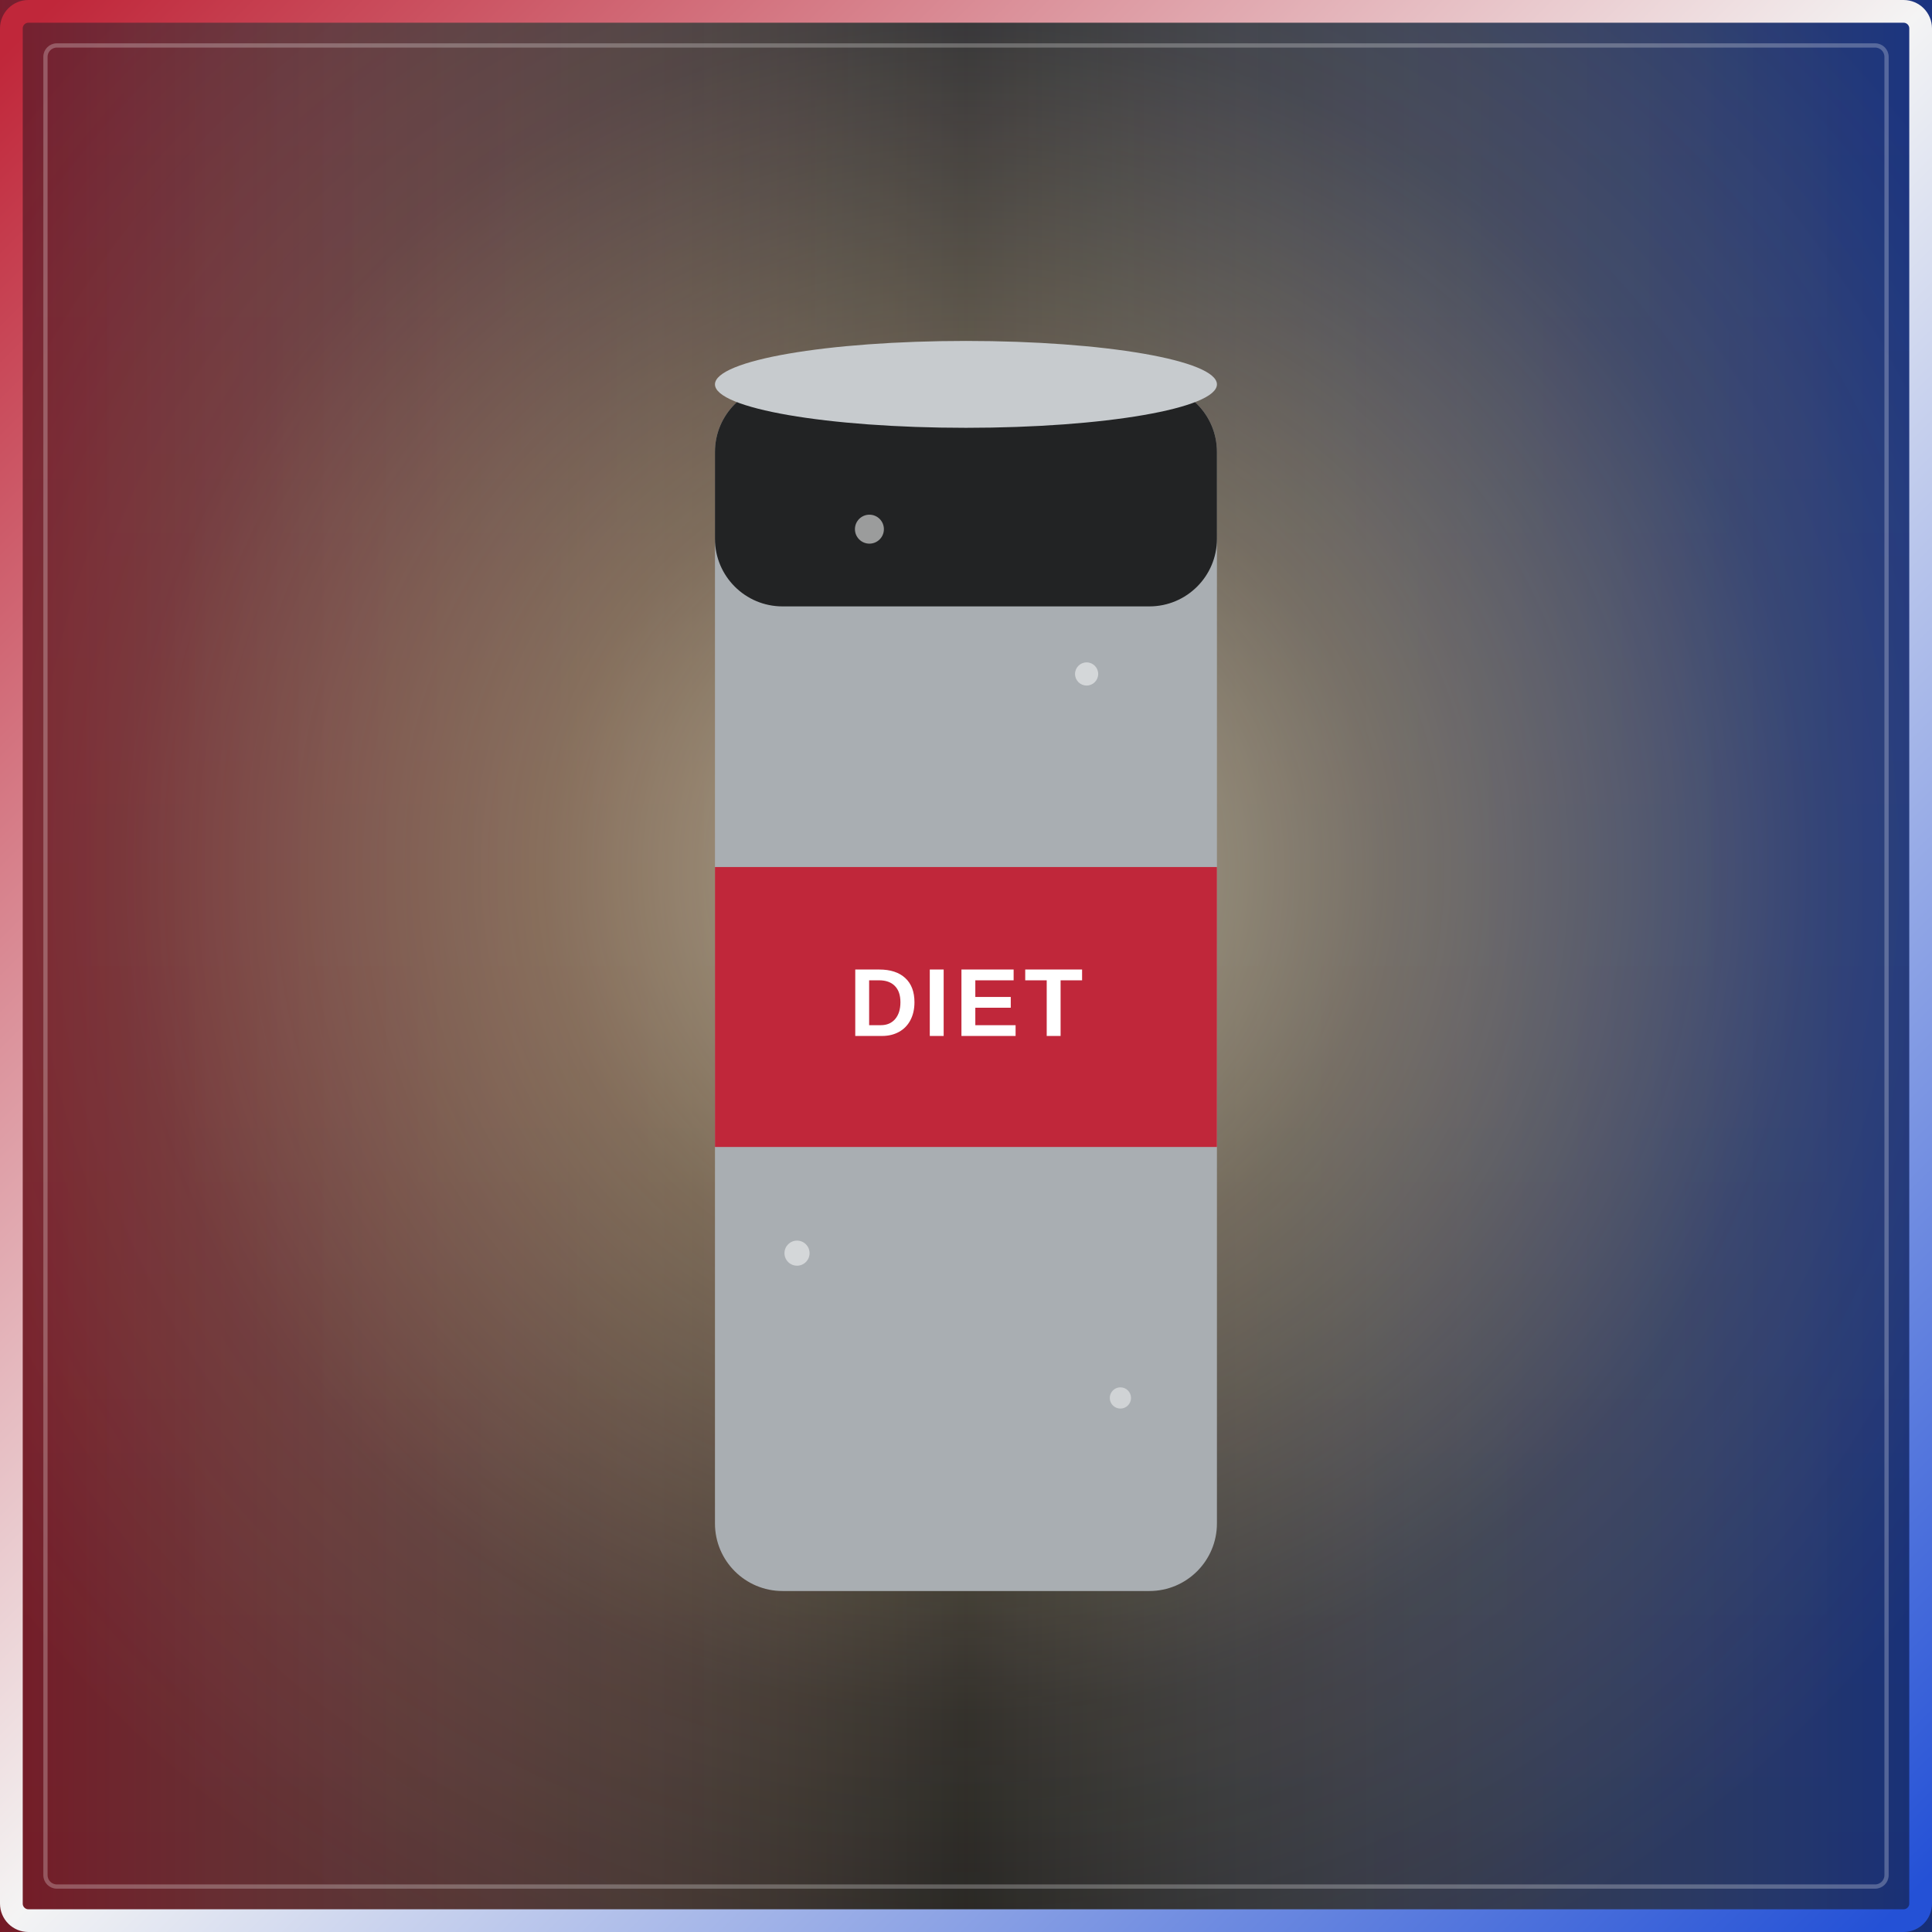
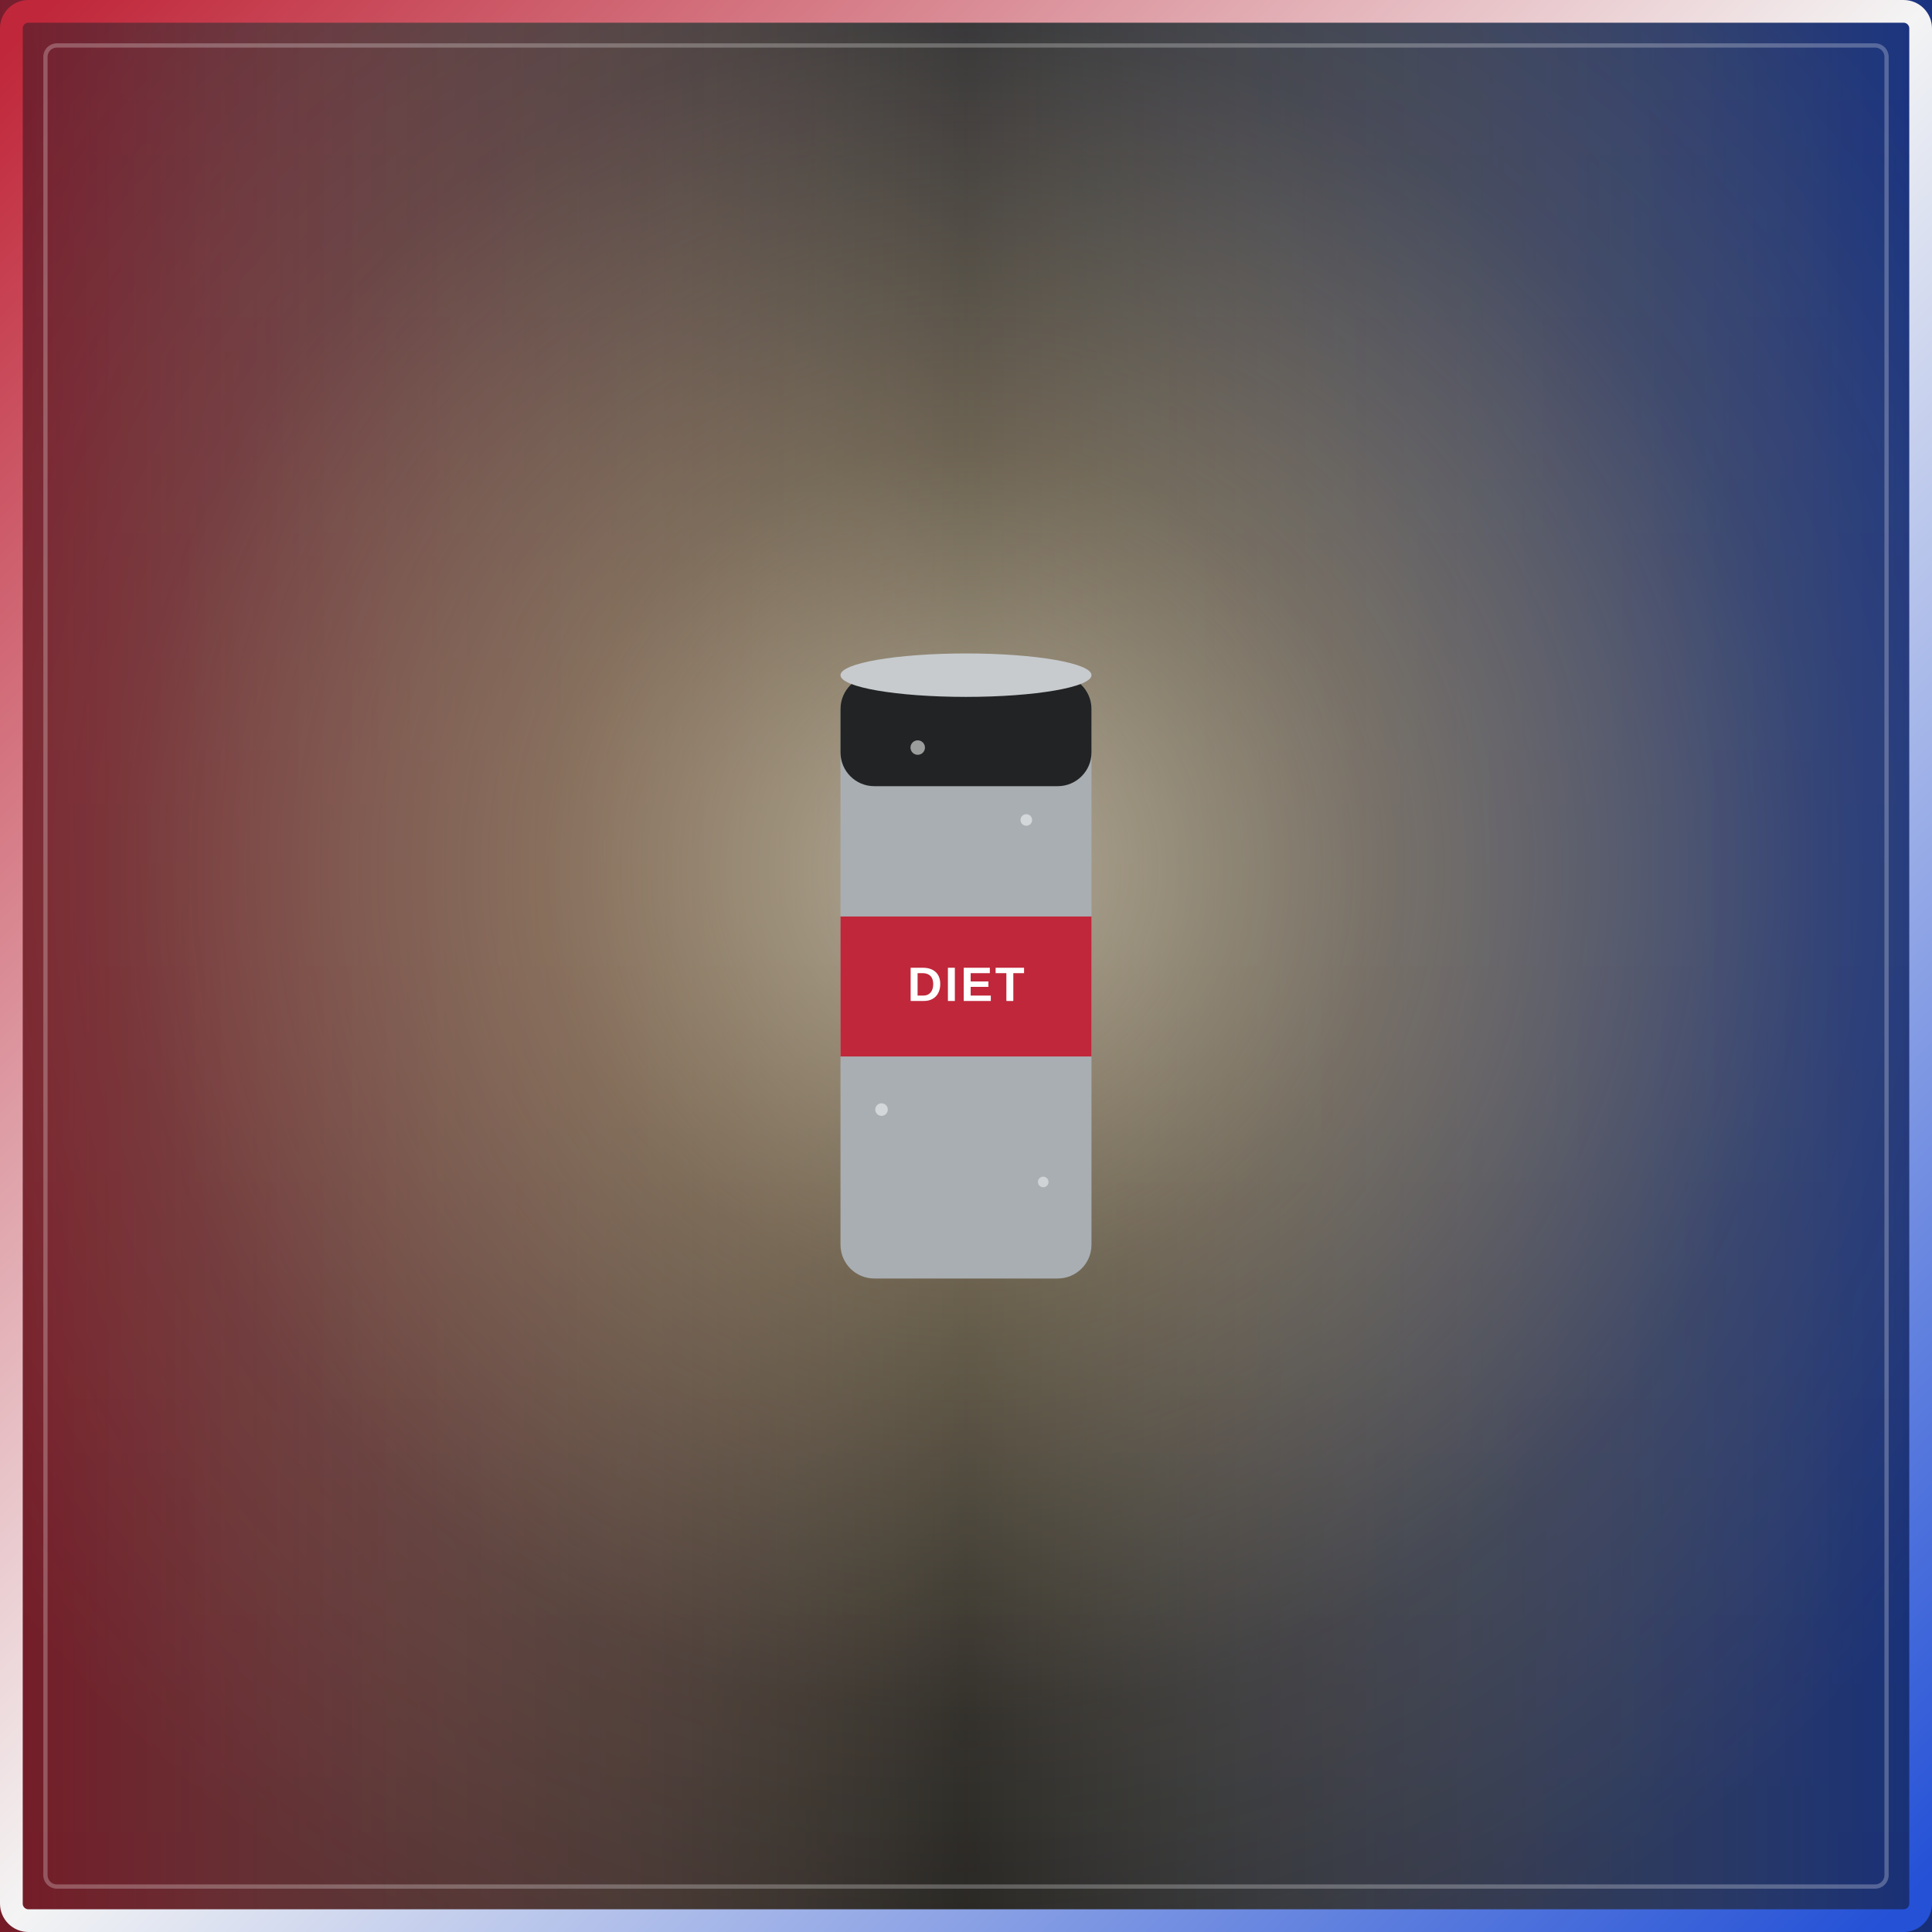
<svg xmlns="http://www.w3.org/2000/svg" width="100%" height="100%" viewBox="0 0 680 680" role="img">
  <defs>
    <linearGradient id="bgGrad" x1="0" y1="0" x2="0" y2="1">
      <stop offset="0" stop-color="#0a0e1a" />
      <stop offset="1" stop-color="#040507" />
    </linearGradient>
    <linearGradient id="patrioticBand" x1="0" y1="0" x2="1" y2="0">
      <stop offset="0" stop-color="#c0273a" stop-opacity="0.6" />
      <stop offset="0.5" stop-color="#fff4d6" stop-opacity="0.12" />
      <stop offset="1" stop-color="#2451d6" stop-opacity="0.55" />
    </linearGradient>
    <linearGradient id="frameGrad" x1="0" y1="0" x2="1" y2="1">
      <stop offset="0" stop-color="#c0273a" />
      <stop offset="0.5" stop-color="#f4f4f4" />
      <stop offset="1" stop-color="#2451d6" />
    </linearGradient>
    <radialGradient id="spot" cx="0.5" cy="0.45" r="0.62">
      <stop offset="0" stop-color="#fff4d6" stop-opacity="0.65" />
      <stop offset="0.35" stop-color="#ffdfa3" stop-opacity="0.32" />
      <stop offset="0.7" stop-color="#ffdfa3" stop-opacity="0.08" />
      <stop offset="1" stop-color="#ffdfa3" stop-opacity="0" />
    </radialGradient>
  </defs>
  <rect x="0" y="0" width="680" height="680" fill="url(#bgGrad)" />
  <rect x="0" y="0" width="680" height="680" fill="url(#patrioticBand)" />
  <rect x="0" y="0" width="680" height="680" fill="url(#spot)" />
-   <g transform="translate(-237.61,-153.51) scale(1.6988)">
+   <g transform="translate(51.20,93.24) scale(0.8494)">
    <rect x="288" y="170" width="104" height="250" rx="14" fill="#a9aeb2" />
    <rect x="288" y="170" width="104" height="46" rx="14" fill="#0a0a0a" opacity="0.85" />
    <rect x="288" y="270" width="104" height="58" fill="#c0273a" />
    <text x="340" y="305" text-anchor="middle" font-family="Arial, sans-serif" font-weight="700" font-size="20" fill="#ffffff" letter-spacing="1">DIET</text>
    <ellipse cx="340" cy="170" rx="52" ry="9" fill="#c7cbce" />
    <circle cx="320" cy="200" r="3" fill="#ffffff" opacity="0.55" />
    <circle cx="365" cy="230" r="2.4" fill="#ffffff" opacity="0.5" />
    <circle cx="305" cy="350" r="2.6" fill="#ffffff" opacity="0.5" />
    <circle cx="372" cy="380" r="2.2" fill="#ffffff" opacity="0.45" />
  </g>
  <rect x="4" y="4" width="672" height="672" rx="6" fill="none" stroke="url(#frameGrad)" stroke-width="8" />
  <rect x="16" y="16" width="648" height="648" rx="4" fill="none" stroke="#ffffff" stroke-opacity="0.25" stroke-width="1.5" />
</svg>
